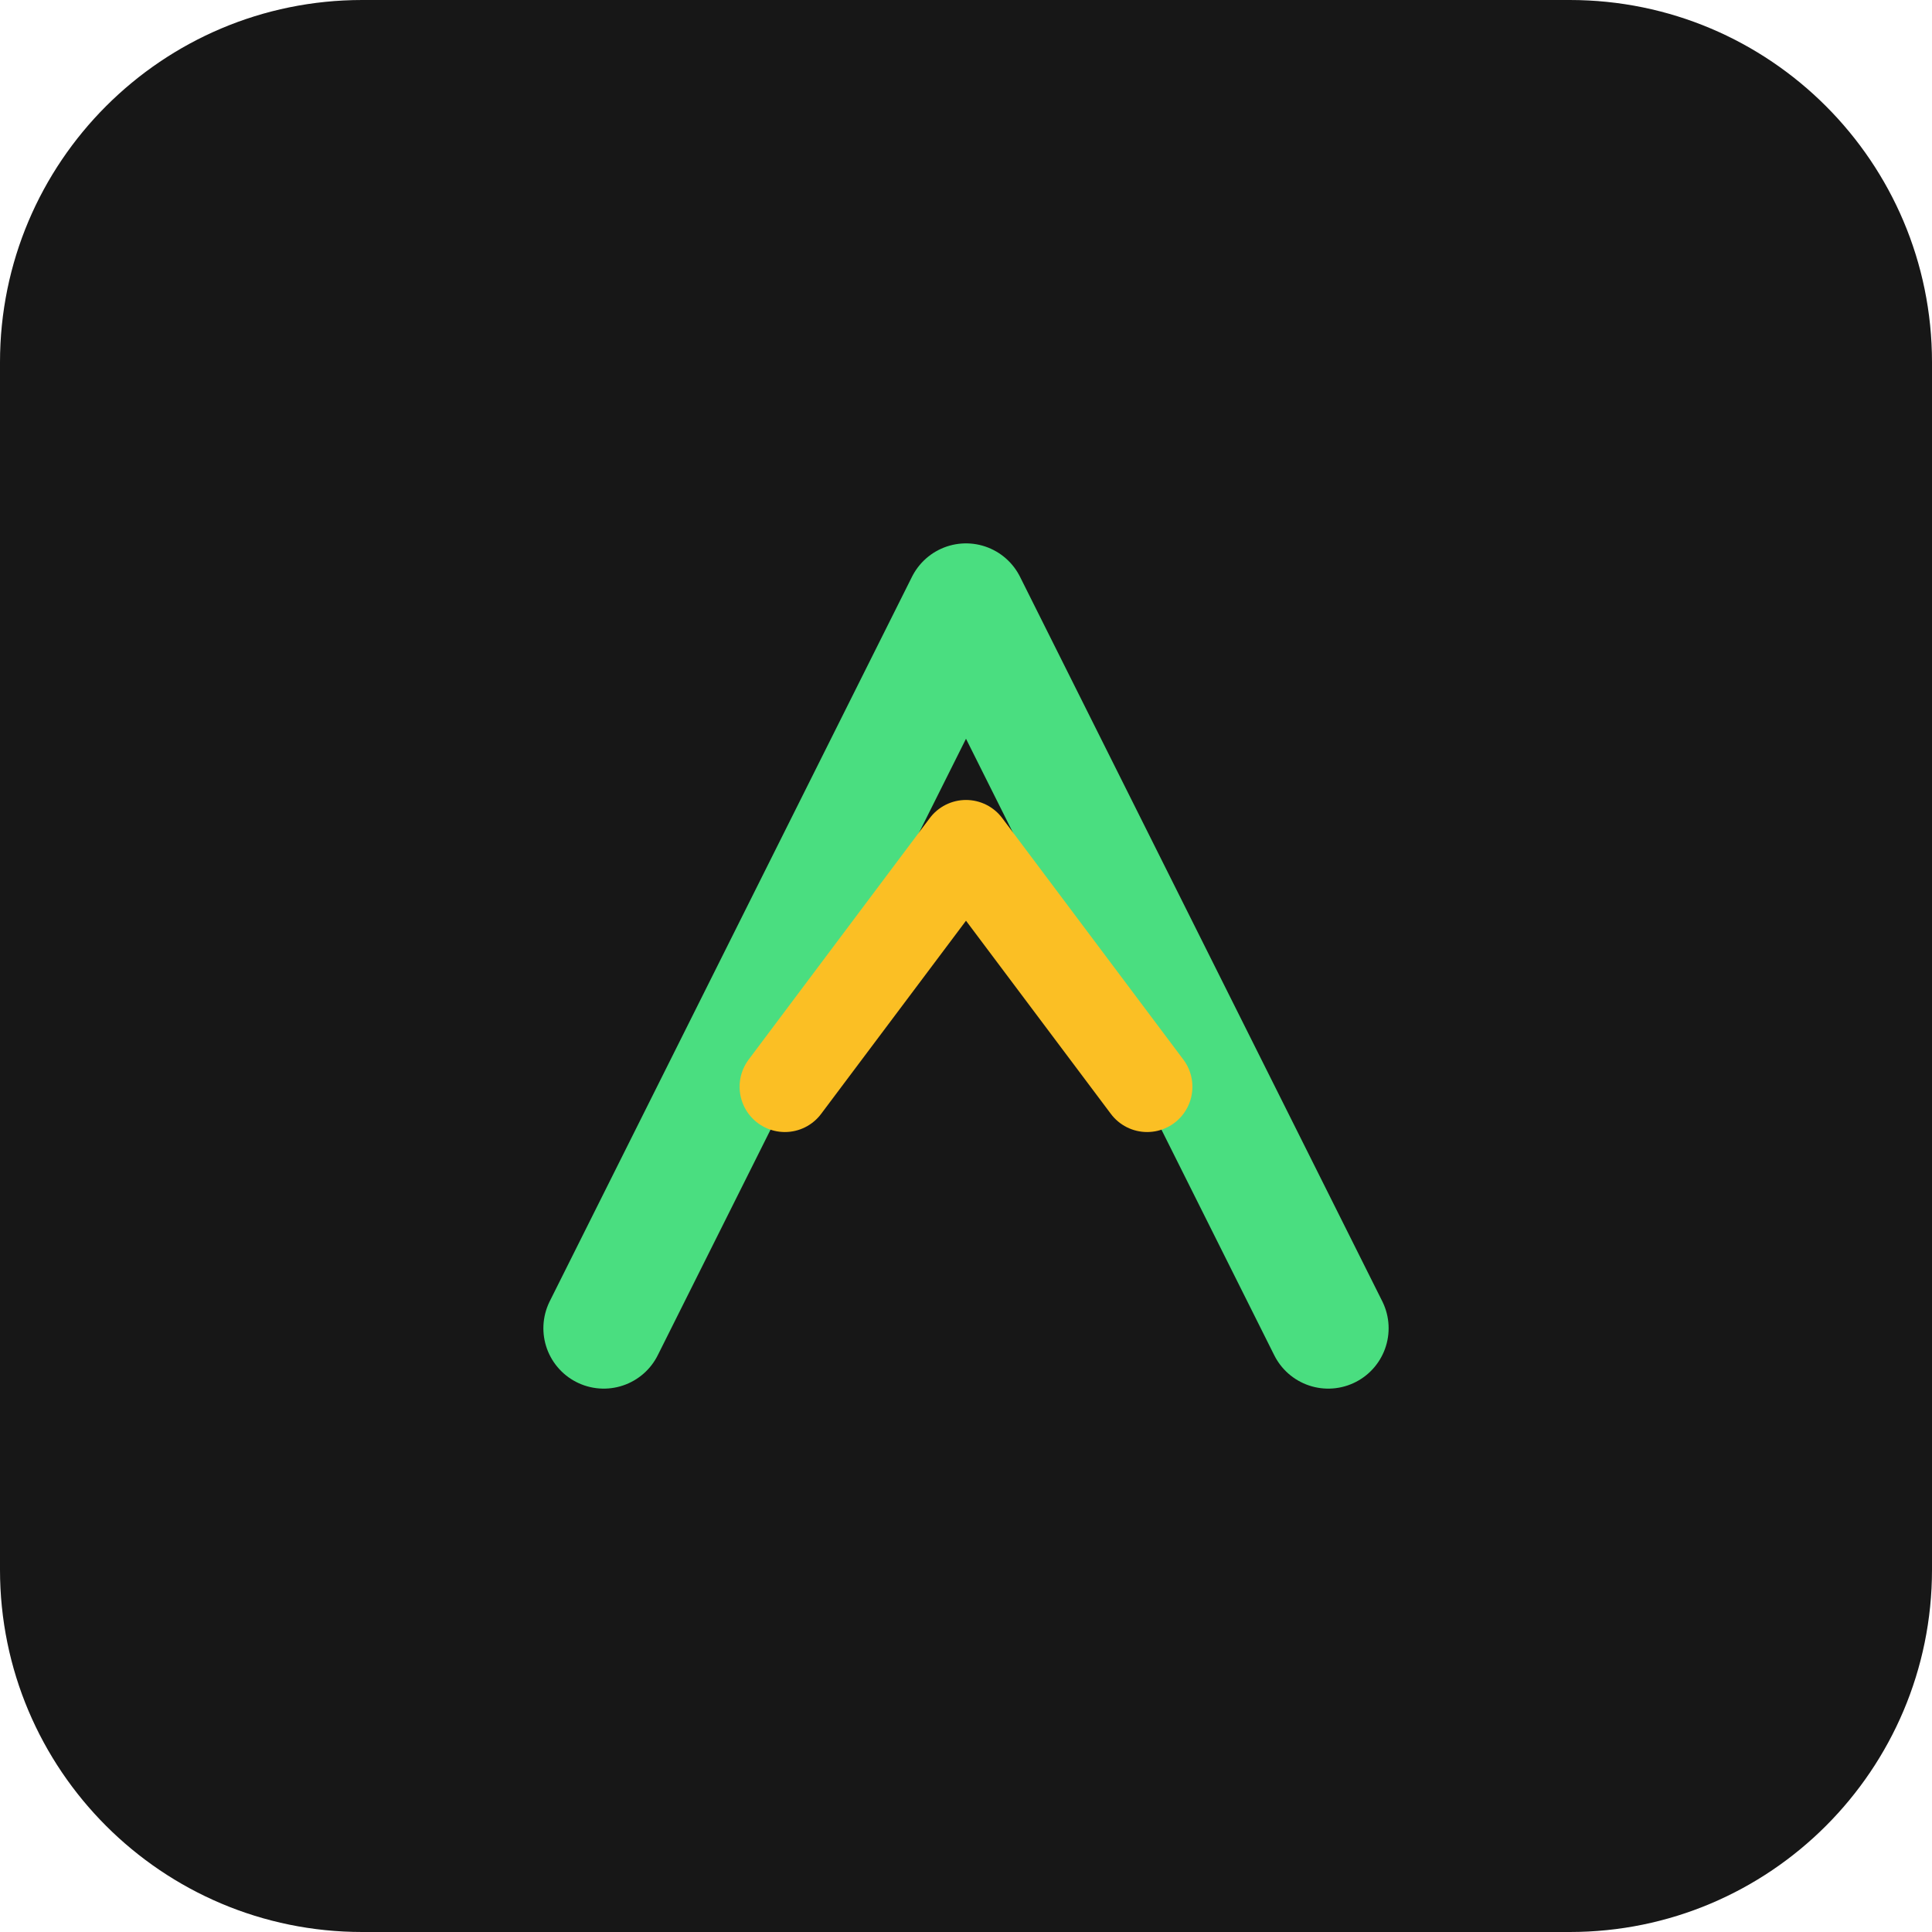
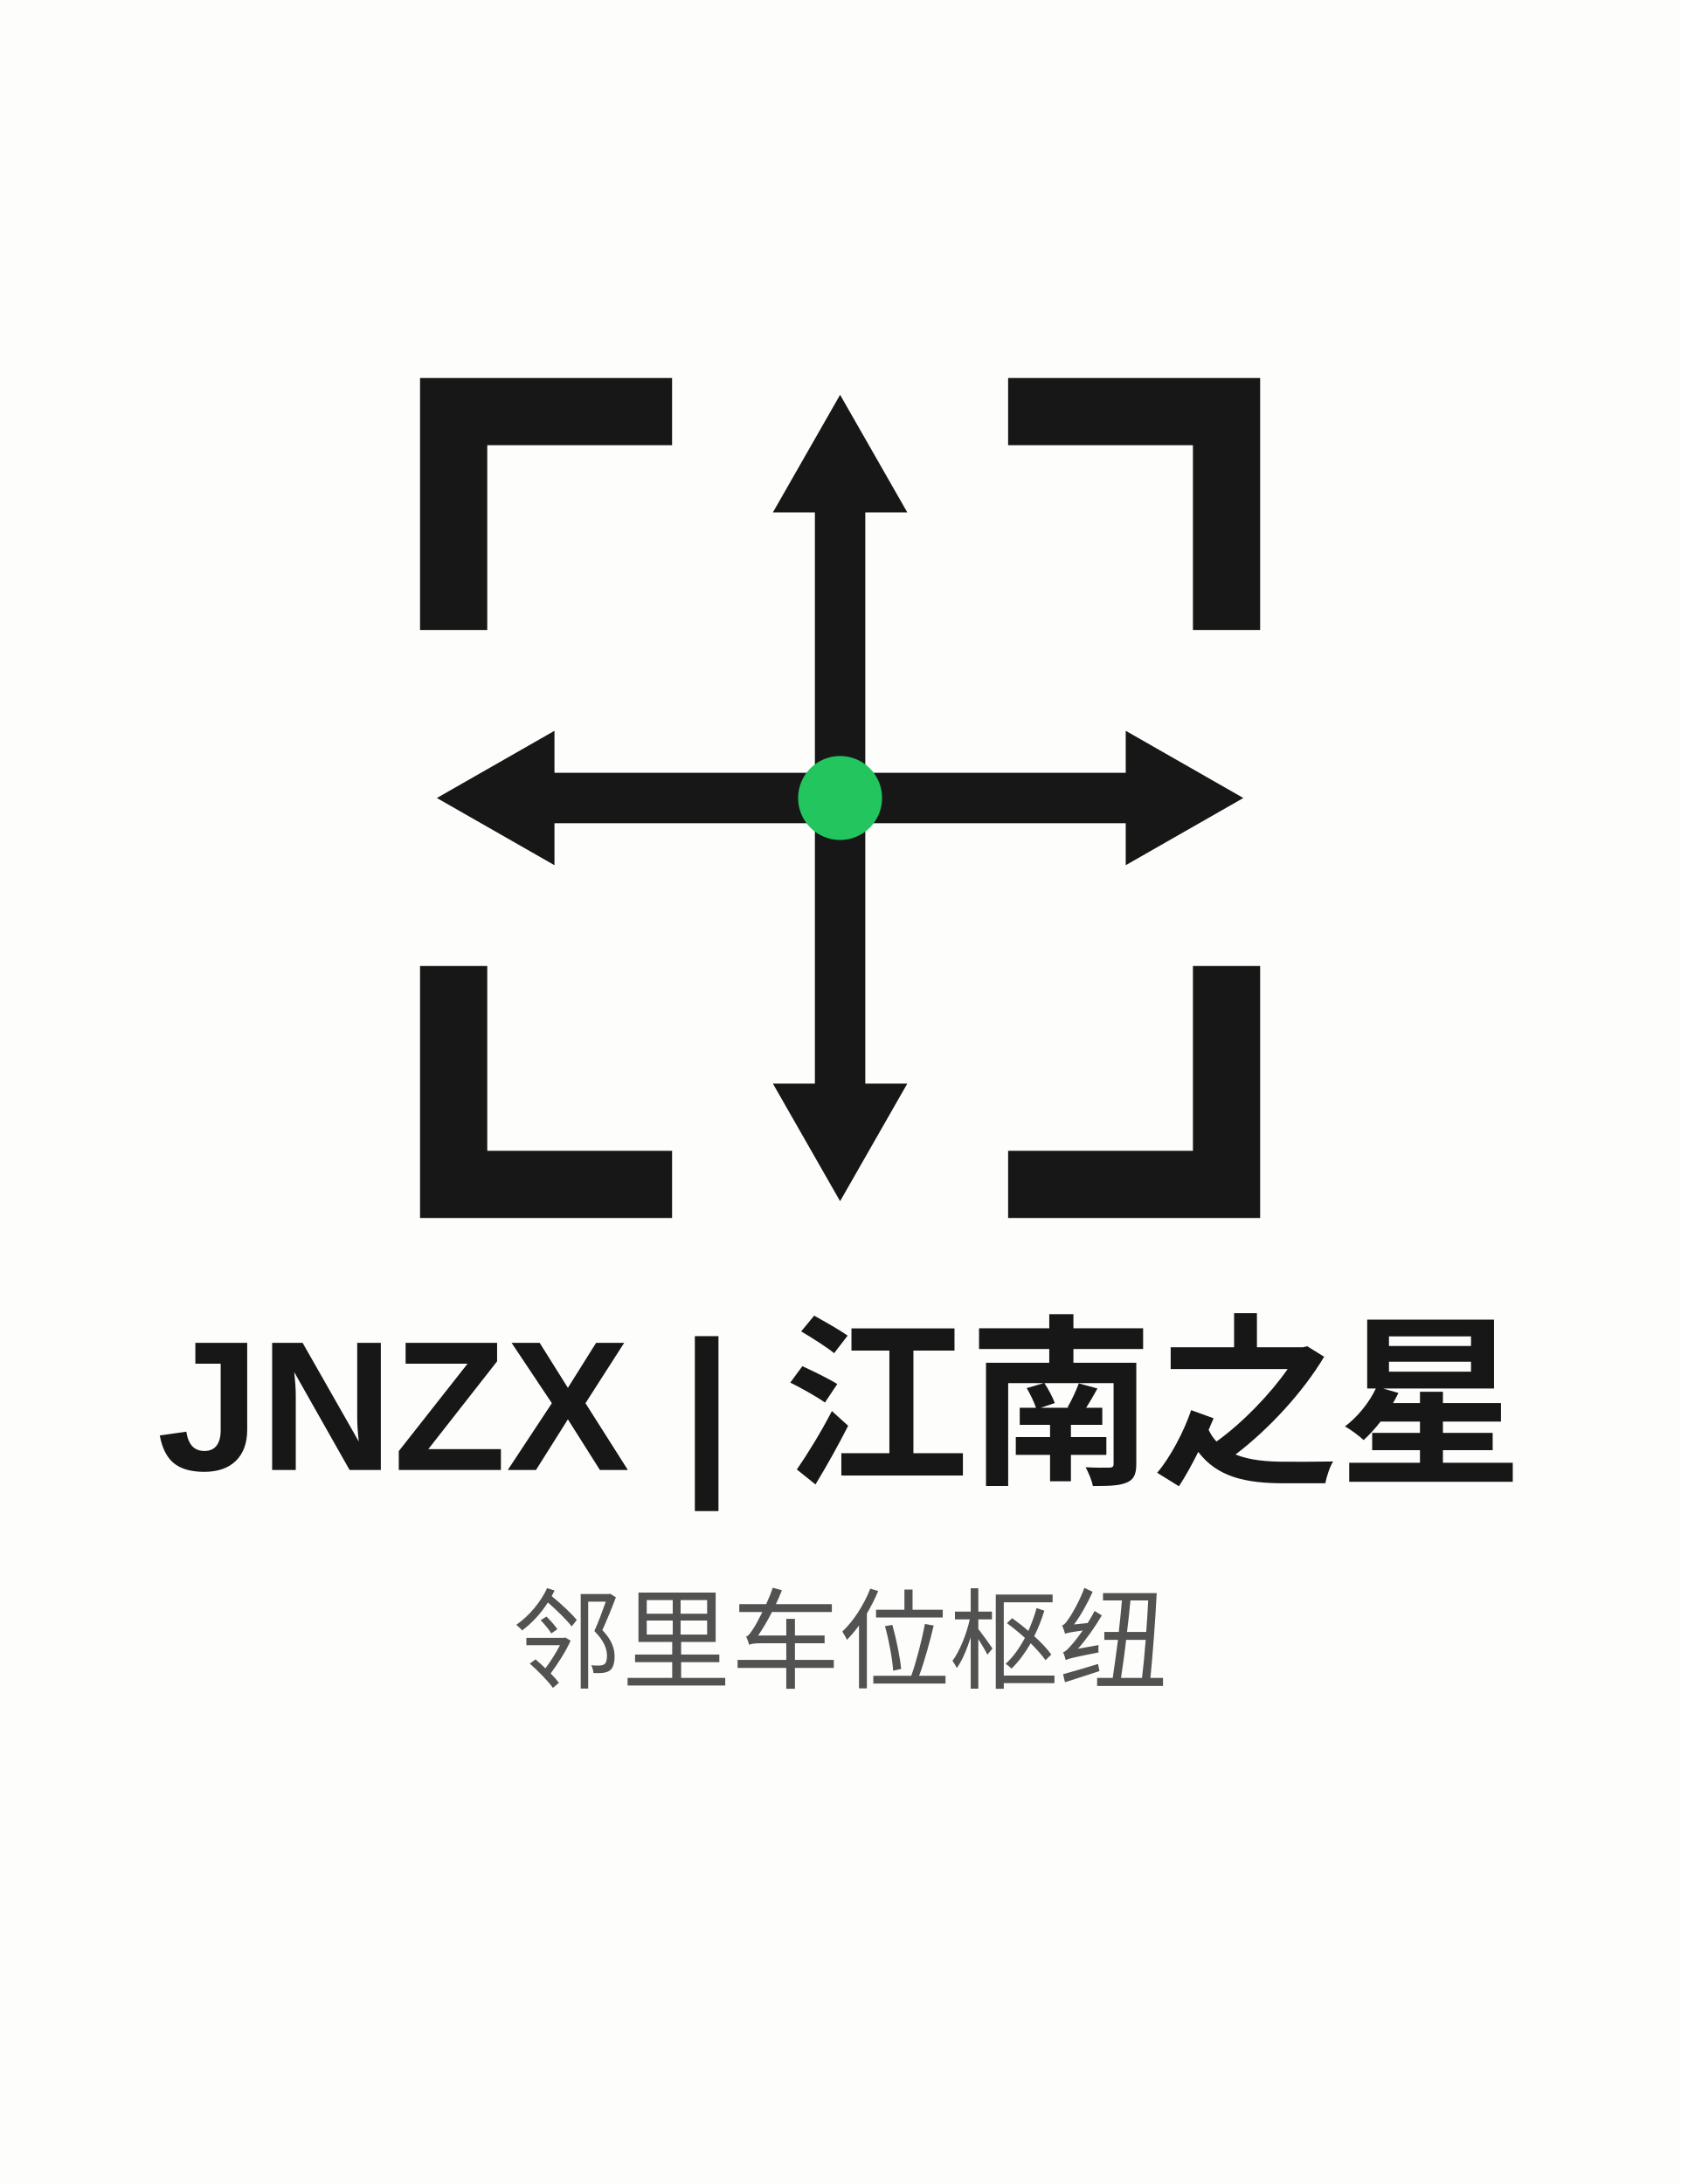
- <svg xmlns="http://www.w3.org/2000/svg" viewBox="0 0 64 64">
-   <rect width="64" height="64" rx="12" fill="#171717" />
-   <path d="M20 44 L32 20 L44 44" stroke="#4ADE80" stroke-width="4" fill="none" stroke-linecap="round" stroke-linejoin="round" />
-   <path d="M26 36 L32 28 L38 36" stroke="#FBBF24" stroke-width="3" fill="none" stroke-linecap="round" stroke-linejoin="round" />
+ <svg xmlns="http://www.w3.org/2000/svg" viewBox="0 0 200 260">
+   <rect width="200" height="260" fill="#FDFDFB" />
+   <g transform="translate(100, 95)">
+     <path d="M-50,-50 L-20,-50 L-20,-42 L-42,-42 L-42,-20 L-50,-20 Z" fill="#171717" />
+     <path d="M50,-50 L20,-50 L20,-42 L42,-42 L42,-20 L50,-20 Z" fill="#171717" />
+     <path d="M-50,50 L-20,50 L-20,42 L-42,42 L-42,20 L-50,20 Z" fill="#171717" />
+     <path d="M50,50 L20,50 L20,42 L42,42 L42,20 L50,20 Z" fill="#171717" />
+     <path d="M0,-48 L-8,-34 L-3,-34 L-3,34 L-8,34 L0,48 L8,34 L3,34 L3,-34 L8,-34 Z" fill="#171717" />
+     <path d="M-48,0 L-34,-8 L-34,-3 L34,-3 L34,-8 L48,0 L34,8 L34,3 L-34,3 L-34,8 Z" fill="#171717" />
+     <circle cx="0" cy="0" r="5" fill="#22C55E" />
+   </g>
+   <text x="100" y="175" text-anchor="middle" font-family="'Noto Sans SC','Helvetica Neue',Arial,sans-serif" font-weight="700" font-size="22" fill="#171717">JNZX | 江南之星</text>
+   <text x="100" y="200" text-anchor="middle" font-family="'Noto Sans SC','Helvetica Neue',Arial,sans-serif" font-weight="400" font-size="13" fill="#525252">邻里车位枢纽</text>
</svg>
